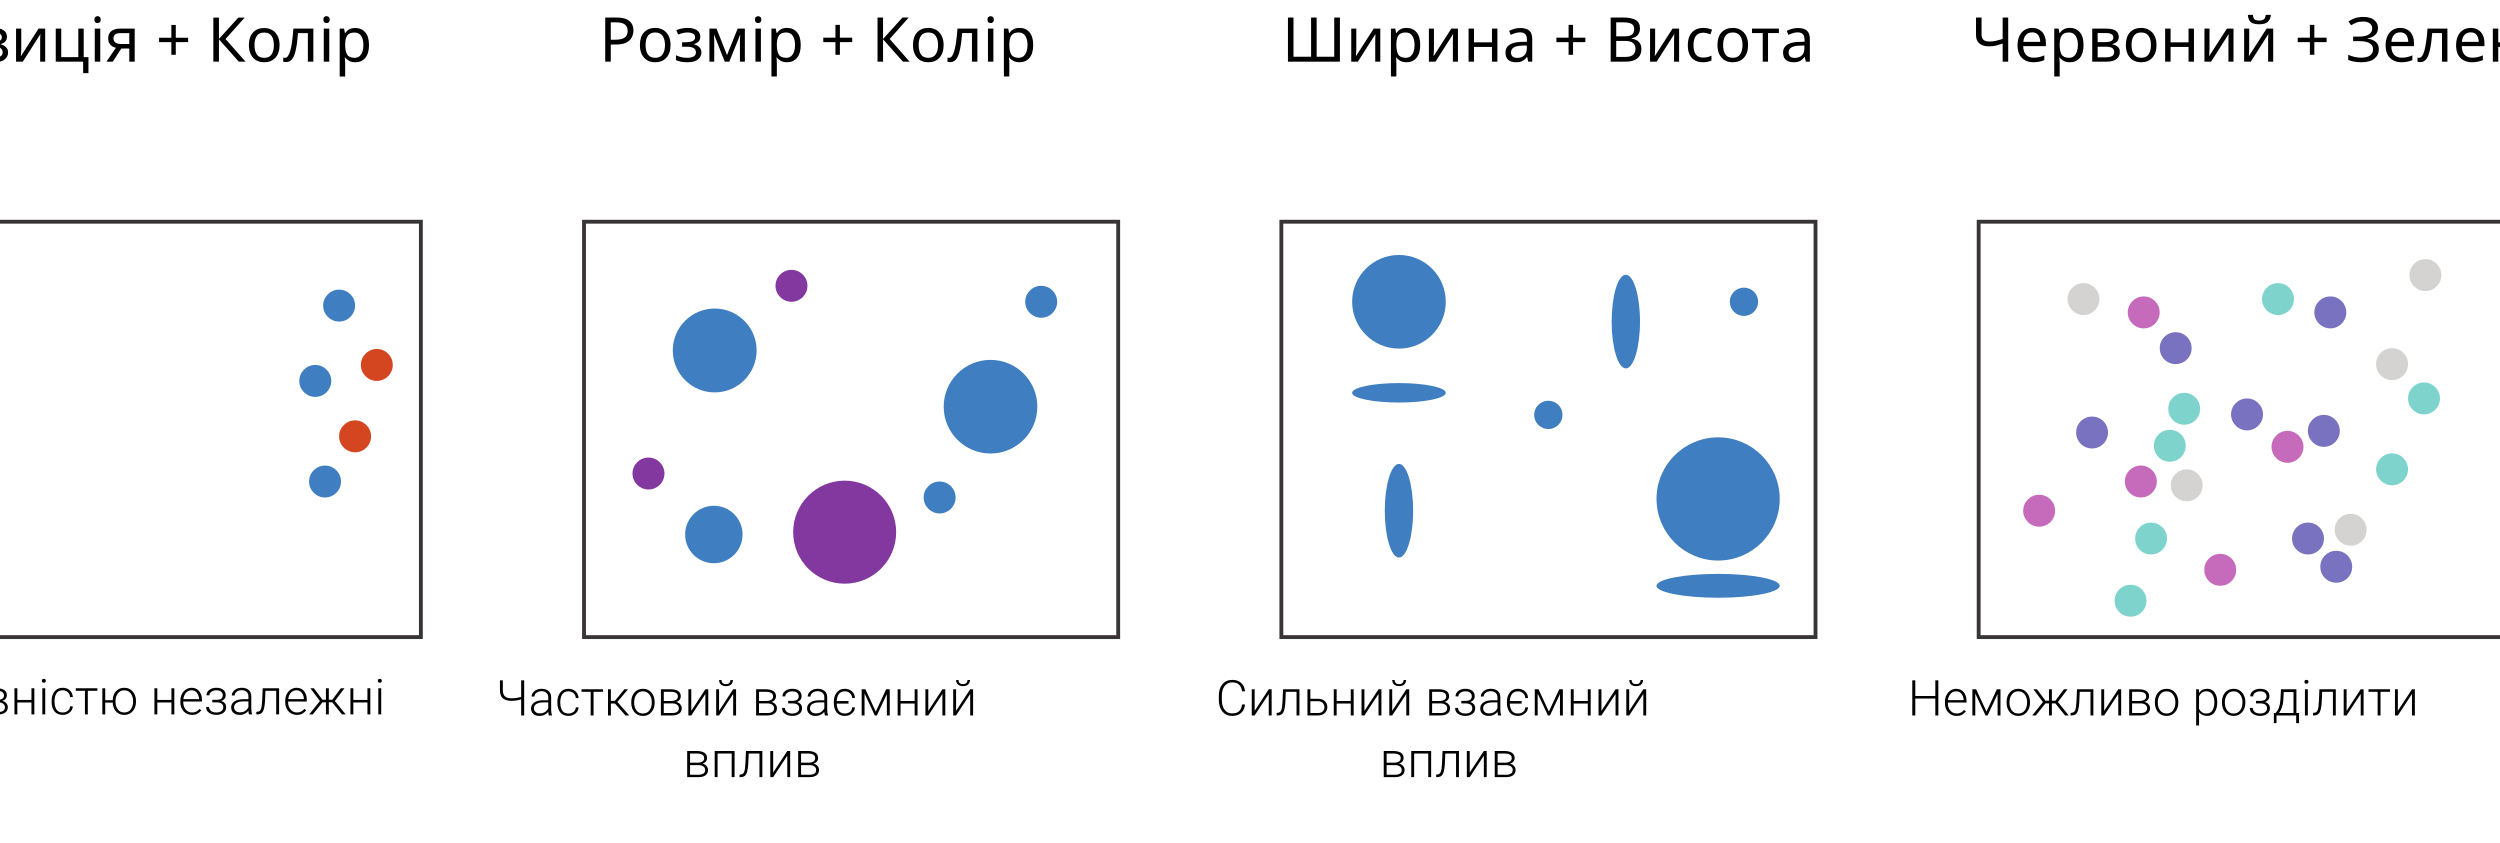
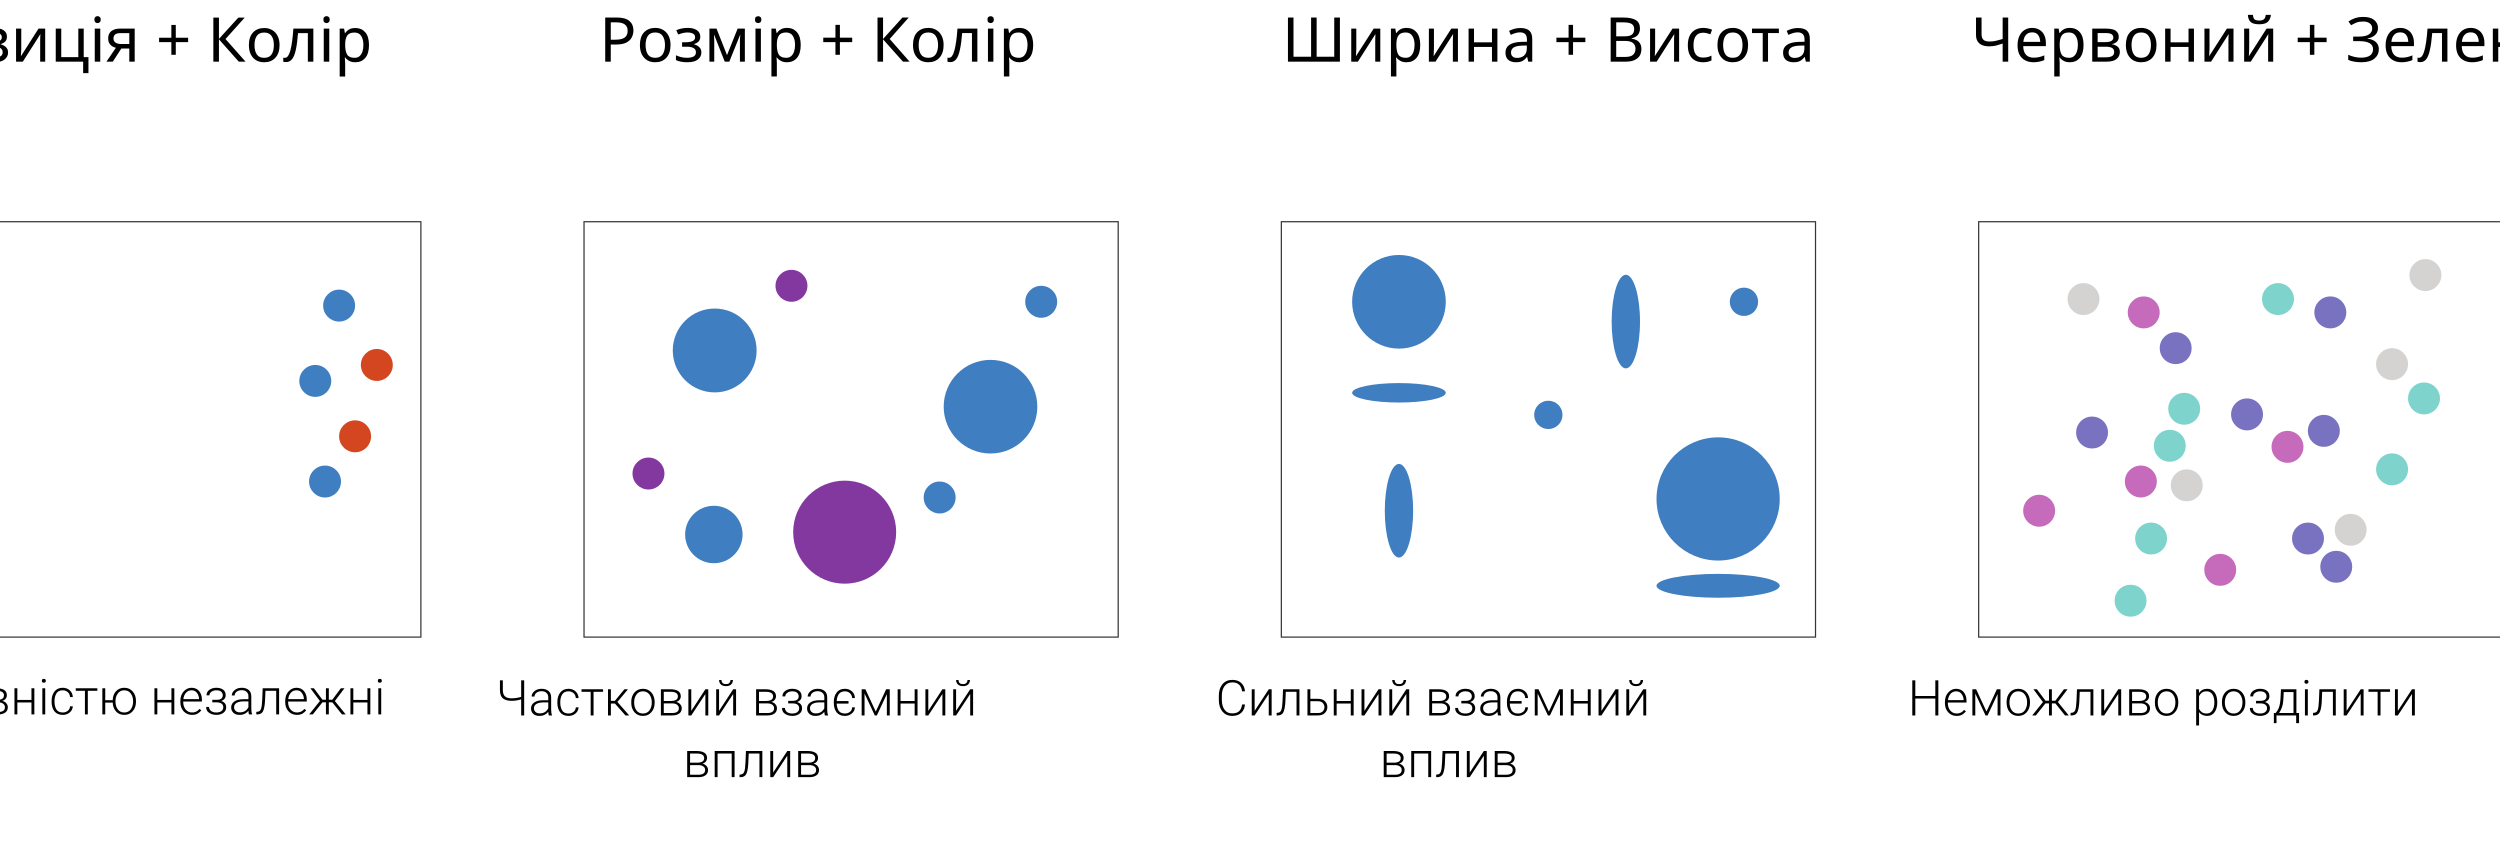
<svg xmlns="http://www.w3.org/2000/svg" id="svg2" version="1.1" width="405" height="136.458" xml:space="preserve">
  <defs id="defs6">
    <clipPath clipPathUnits="userSpaceOnUse" id="clipPath18">
      <path d="m 0,109.166 324,0 L 324,0 0,0 0,109.166 z" id="path20" />
    </clipPath>
    <clipPath clipPathUnits="userSpaceOnUse" id="clipPath246">
      <path d="m 0,109.166 324,0 L 324,0 0,0 0,109.166 z" id="path248" />
    </clipPath>
  </defs>
  <g id="g10" transform="matrix(1.25,0,0,-1.25,0,136.4575)">
    <g id="g4941" transform="translate(11.2,0)">
      <rect style="color:#000000;fill:#ffffff;fill-opacity:1;fill-rule:nonzero;stroke:none;stroke-width:0;marker:none;visibility:visible;display:inline;overflow:visible;enable-background:accumulate" id="rect5199" width="594.357" height="215.306" x="-102.427" y="-31.816" transform="matrix(0.8,0,0,-0.8,-11.2,109.166)" />
      <g id="g5071">
        <g id="g4676" transform="translate(-33.6,0)">
          <g id="g4637">
            <g id="g152" transform="translate(68.4199,69.5605)">
              <path d="m 0,0 c 0,-1.144 -0.927,-2.071 -2.07,-2.071 -1.143,0 -2.071,0.927 -2.071,2.071 0,1.143 0.928,2.07 2.071,2.07 C -0.927,2.07 0,1.143 0,0" style="fill:#3f7ec0;fill-opacity:1;fill-rule:evenodd;stroke:none" id="path154" />
            </g>
            <g id="g156" transform="translate(65.3301,59.7979)">
              <path d="m 0,0 c 0,-1.144 -0.927,-2.069 -2.07,-2.069 -1.144,0 -2.071,0.925 -2.071,2.069 0,1.144 0.927,2.071 2.071,2.071 C -0.927,2.071 0,1.144 0,0" style="fill:#3f7ec0;fill-opacity:1;fill-rule:evenodd;stroke:none" id="path158" />
            </g>
            <g id="g160" transform="translate(16.5537,66.8516)">
              <path d="m 0,0 c 0,-1.144 -0.926,-2.07 -2.07,-2.07 -1.143,0 -2.07,0.926 -2.07,2.07 0,1.144 0.927,2.07 2.07,2.07 C -0.926,2.07 0,1.144 0,0" style="fill:#3f7ec0;fill-opacity:1;fill-rule:evenodd;stroke:none" id="path162" />
            </g>
            <g id="g164" transform="translate(22.3018,61.6748)">
              <path d="m 0,0 c 0,-1.144 -0.927,-2.069 -2.07,-2.069 -1.144,0 -2.072,0.925 -2.072,2.069 0,1.144 0.928,2.07 2.072,2.07 C -0.927,2.07 0,1.144 0,0" style="fill:#d34620;fill-opacity:1;fill-rule:evenodd;stroke:none" id="path166" />
            </g>
            <g id="g168" transform="translate(20.2314,38.0889)">
              <path d="m 0,0 c 0,-1.144 -0.928,-2.069 -2.071,-2.069 -1.143,0 -2.071,0.925 -2.071,2.069 0,1.144 0.928,2.07 2.071,2.07 C -0.928,2.07 0,1.144 0,0" style="fill:#3f7ec0;fill-opacity:1;fill-rule:evenodd;stroke:none" id="path170" />
            </g>
            <g id="g172" transform="translate(66.5942,46.7588)">
              <path d="m 0,0 c 0,-1.144 -0.927,-2.07 -2.07,-2.07 -1.144,0 -2.07,0.926 -2.07,2.07 0,1.144 0.926,2.07 2.07,2.07 C -0.927,2.07 0,1.144 0,0" style="fill:#3f7ec0;fill-opacity:1;fill-rule:evenodd;stroke:none" id="path174" />
            </g>
            <g id="g176" transform="translate(70.4907,52.6172)">
              <path d="m 0,0 c 0,-1.144 -0.927,-2.07 -2.07,-2.07 -1.144,0 -2.072,0.926 -2.072,2.07 0,1.144 0.928,2.071 2.072,2.071 C -0.927,2.071 0,1.144 0,0" style="fill:#d34620;fill-opacity:1;fill-rule:evenodd;stroke:none" id="path178" />
            </g>
            <g id="g180" transform="translate(73.3062,61.8691)">
              <path d="m 0,0 c 0,-1.144 -0.927,-2.071 -2.07,-2.071 -1.144,0 -2.071,0.927 -2.071,2.071 0,1.143 0.927,2.07 2.071,2.07 C -0.927,2.07 0,1.143 0,0" style="fill:#d34620;fill-opacity:1;fill-rule:evenodd;stroke:none" id="path182" />
            </g>
            <g id="g184" transform="translate(21.1836,48.2168)">
              <path d="m 0,0 c 0,-1.143 -0.927,-2.07 -2.071,-2.07 -1.143,0 -2.07,0.927 -2.07,2.07 0,1.144 0.927,2.071 2.07,2.071 C -0.927,2.071 0,1.144 0,0" style="fill:#d34620;fill-opacity:1;fill-rule:evenodd;stroke:none" id="path186" />
            </g>
          </g>
          <g id="g4521">
-             <path d="m 76.946,26.598 -69.228,0 0,53.833 69.228,0 0,-53.833 z" style="fill:none;stroke:#393536;stroke-width:0.5;stroke-linecap:butt;stroke-linejoin:miter;stroke-miterlimit:10;stroke-opacity:1;stroke-dasharray:none" id="path188" />
+             <path d="m 76.946,26.598 -69.228,0 0,53.833 69.228,0 0,-53.833 z" style="fill:none;stroke:#393536;stroke-width:0.16;stroke-linecap:butt;stroke-linejoin:miter;stroke-miterlimit:10;stroke-opacity:1;stroke-dasharray:none" id="path188" />
            <text transform="scale(1,-1)" id="text3249" y="-16.578" x="12.057" style="font-size:8px;font-style:normal;font-variant:normal;font-weight:normal;font-stretch:normal;line-height:125%;letter-spacing:0px;word-spacing:0px;fill:#000000;fill-opacity:1;stroke:none;font-family:Open Sans;-inkscape-font-specification:Open Sans" xml:space="preserve">
              <tspan style="font-size:6.4px;font-style:normal;font-variant:normal;font-weight:300;font-stretch:normal;font-family:Roboto;-inkscape-font-specification:Roboto Light" y="-16.578" x="12.057" id="tspan3251">Повністю незалежні</tspan>
            </text>
            <text transform="matrix(0.8,0,0,-0.8,0,109.166)" id="text3338" y="9.991" x="11.497" style="font-size:10px;font-style:normal;font-variant:normal;font-weight:normal;font-stretch:normal;line-height:125%;letter-spacing:0px;word-spacing:0px;fill:#000000;fill-opacity:1;stroke:none;font-family:Roboto Slab;-inkscape-font-specification:Roboto Slab" xml:space="preserve">
              <tspan y="9.991" x="11.497" id="tspan3340">Позиція + Колір</tspan>
            </text>
          </g>
        </g>
        <g transform="translate(-22.4,0)" id="g4893">
          <text xml:space="preserve" style="font-size:8px;font-style:normal;font-variant:normal;font-weight:normal;font-stretch:normal;text-align:center;line-height:125%;letter-spacing:0px;word-spacing:0px;text-anchor:middle;fill:#000000;fill-opacity:1;stroke:none;font-family:Open Sans;-inkscape-font-specification:Open Sans" x="120.14" y="-16.444" id="text3249-2" transform="scale(1,-1)">
            <tspan id="tspan3251-7" x="120.921" y="-16.444" style="font-size:6.4px;font-style:normal;font-variant:normal;font-weight:300;font-stretch:normal;text-align:center;text-anchor:middle;font-family:Roboto;-inkscape-font-specification:Roboto Light">Частковий взаємний </tspan>
            <tspan x="120.14" y="-8.444" style="font-size:6.4px;font-style:normal;font-variant:normal;font-weight:300;font-stretch:normal;text-align:center;text-anchor:middle;font-family:Roboto;-inkscape-font-specification:Roboto Light" id="tspan3297">вплив</tspan>
          </text>
          <g id="g118" transform="translate(115.8447,72.125)">
            <path d="m 0,0 c 0,-1.144 -0.927,-2.07 -2.07,-2.07 -1.144,0 -2.071,0.926 -2.071,2.07 0,1.144 0.927,2.07 2.071,2.07 C -0.927,2.07 0,1.144 0,0" style="fill:#8338a0;fill-opacity:1;fill-rule:evenodd;stroke:none" id="path120" />
          </g>
          <g id="g122" transform="translate(148.2109,70.0547)">
            <path d="m 0,0 c 0,-1.144 -0.928,-2.071 -2.07,-2.071 -1.144,0 -2.072,0.927 -2.072,2.071 0,1.142 0.928,2.07 2.072,2.07 C -0.928,2.07 0,1.142 0,0" style="fill:#3f7ec0;fill-opacity:1;fill-rule:evenodd;stroke:none" id="path124" />
          </g>
          <g id="g126" transform="translate(97.313,47.7959)">
            <path d="m 0,0 c 0,-1.144 -0.927,-2.07 -2.07,-2.07 -1.144,0 -2.071,0.926 -2.071,2.07 0,1.144 0.927,2.071 2.071,2.071 C -0.927,2.071 0,1.144 0,0" style="fill:#8338a0;fill-opacity:1;fill-rule:evenodd;stroke:none" id="path128" />
          </g>
          <g id="g130" transform="translate(107.438,39.8945)">
            <path d="m 0,0 c 0,-2.056 -1.667,-3.723 -3.723,-3.723 -2.055,0 -3.722,1.667 -3.722,3.723 0,2.057 1.667,3.723 3.722,3.723 C -1.667,3.723 0,2.057 0,0" style="fill:#3f7ec0;fill-opacity:1;fill-rule:evenodd;stroke:none" id="path132" />
          </g>
          <g id="g134" transform="translate(127.3428,40.1973)">
            <path d="m 0,0 c 0,-3.688 -2.985,-6.678 -6.672,-6.678 -3.687,0 -6.676,2.99 -6.676,6.678 0,3.686 2.989,6.678 6.676,6.678 C -2.985,6.678 0,3.686 0,0" style="fill:#8338a0;fill-opacity:1;fill-rule:evenodd;stroke:none" id="path136" />
          </g>
          <g id="g138" transform="translate(135.0488,44.6904)">
            <path d="m 0,0 c 0,-1.144 -0.928,-2.07 -2.071,-2.07 -1.144,0 -2.071,0.926 -2.071,2.07 0,1.144 0.927,2.07 2.071,2.07 C -0.928,2.07 0,1.144 0,0" style="fill:#3f7ec0;fill-opacity:1;fill-rule:evenodd;stroke:none" id="path140" />
          </g>
          <g id="g142" transform="translate(145.6367,56.46)">
            <path d="m 0,0 c 0,-3.35 -2.716,-6.069 -6.065,-6.069 -3.35,0 -6.07,2.719 -6.07,6.069 0,3.351 2.72,6.065 6.07,6.065 C -2.716,6.065 0,3.351 0,0" style="fill:#3f7ec0;fill-opacity:1;fill-rule:evenodd;stroke:none" id="path144" />
          </g>
          <g id="g146" transform="translate(109.2583,63.7451)">
            <path d="m 0,0 c 0,-3.001 -2.432,-5.434 -5.432,-5.434 -3.003,0 -5.435,2.433 -5.435,5.434 0,3 2.432,5.434 5.435,5.434 C -2.432,5.434 0,3 0,0" style="fill:#3f7ec0;fill-opacity:1;fill-rule:evenodd;stroke:none" id="path148" />
          </g>
-           <path d="m 156.118,26.598 -69.228,0 0,53.833 69.228,0 0,-53.833 z" style="fill:none;stroke:#393536;stroke-width:0.5;stroke-linecap:butt;stroke-linejoin:miter;stroke-miterlimit:10;stroke-opacity:1;stroke-dasharray:none" id="path150" />
+           <path d="m 156.118,26.598 -69.228,0 0,53.833 69.228,0 0,-53.833 z" style="fill:none;stroke:#393536;stroke-width:0.16;stroke-linecap:butt;stroke-linejoin:miter;stroke-miterlimit:10;stroke-opacity:1;stroke-dasharray:none" id="path150" />
          <text xml:space="preserve" style="font-size:8px;font-style:normal;font-variant:normal;font-weight:normal;font-stretch:normal;line-height:125%;letter-spacing:0px;word-spacing:0px;fill:#000000;fill-opacity:1;stroke:none;font-family:Roboto Slab;-inkscape-font-specification:Roboto Slab" x="88.854" y="-101.173" id="text3338-0" transform="scale(1,-1)">
            <tspan id="tspan3340-8" x="88.854" y="-101.173">Розмір + Колір</tspan>
          </text>
        </g>
        <g id="g4917" transform="translate(-11.2,0)">
          <text xml:space="preserve" style="font-size:8px;font-style:normal;font-variant:normal;font-weight:normal;font-stretch:normal;text-align:center;line-height:125%;letter-spacing:0px;word-spacing:0px;text-anchor:middle;fill:#000000;fill-opacity:1;stroke:none;font-family:Open Sans;-inkscape-font-specification:Open Sans" x="199.213" y="-16.444" id="text3249-2-3" transform="scale(1,-1)">
            <tspan id="tspan3251-7-4" x="199.994" y="-16.444" style="font-size:6.4px;font-style:normal;font-variant:normal;font-weight:300;font-stretch:normal;text-align:center;text-anchor:middle;font-family:Roboto;-inkscape-font-specification:Roboto Light">Сильний взаємний </tspan>
            <tspan x="199.213" y="-8.444" style="font-size:6.4px;font-style:normal;font-variant:normal;font-weight:300;font-stretch:normal;text-align:center;text-anchor:middle;font-family:Roboto;-inkscape-font-specification:Roboto Light" id="tspan3299">вплив</tspan>
          </text>
-           <path d="m 235.291,26.598 -69.228,0 0,53.833 69.228,0 0,-53.833 z" style="fill:none;stroke:#393536;stroke-width:0.5;stroke-linecap:butt;stroke-linejoin:miter;stroke-miterlimit:10;stroke-opacity:1;stroke-dasharray:none" id="path190" />
+           <path d="m 235.291,26.598 -69.228,0 0,53.833 69.228,0 0,-53.833 z" style="fill:none;stroke:#393536;stroke-width:0.16;stroke-linecap:butt;stroke-linejoin:miter;stroke-miterlimit:10;stroke-opacity:1;stroke-dasharray:none" id="path190" />
          <g id="g192" transform="translate(187.3721,70.0566)">
            <path d="m 0,0 c 0,-3.351 -2.714,-6.07 -6.064,-6.07 -3.351,0 -6.071,2.719 -6.071,6.07 0,3.351 2.72,6.065 6.071,6.065 C -2.714,6.065 0,3.351 0,0" style="fill:#3f7ec0;fill-opacity:1;fill-rule:evenodd;stroke:none" id="path194" />
          </g>
          <g id="g196" transform="translate(187.3721,58.2578)">
            <path d="m 0,0 c 0,-0.695 -2.714,-1.261 -6.064,-1.261 -3.351,0 -6.071,0.566 -6.071,1.261 0,0.697 2.72,1.262 6.071,1.262 C -2.714,1.262 0,0.697 0,0" style="fill:#3f7ec0;fill-opacity:1;fill-rule:evenodd;stroke:none" id="path198" />
          </g>
          <g id="g200" transform="translate(183.1416,42.9766)">
            <path d="m 0,0 c 0,-3.351 -0.82,-6.07 -1.835,-6.07 -1.015,0 -1.838,2.719 -1.838,6.07 0,3.351 0.823,6.065 1.838,6.065 C -0.82,6.065 0,3.351 0,0" style="fill:#3f7ec0;fill-opacity:1;fill-rule:evenodd;stroke:none" id="path202" />
          </g>
          <g id="g204" transform="translate(227.8525,70.0557)">
            <path d="m 0,0 c 0,-1.014 -0.82,-1.837 -1.835,-1.837 -1.015,0 -1.838,0.823 -1.838,1.837 0,1.014 0.823,1.834 1.838,1.834 C -0.82,1.834 0,1.014 0,0" style="fill:#3f7ec0;fill-opacity:1;fill-rule:evenodd;stroke:none" id="path206" />
          </g>
          <g id="g208" transform="translate(230.6523,44.5059)">
            <path d="m 0,0 c 0,-4.409 -3.571,-7.988 -7.98,-7.988 -4.409,0 -7.988,3.579 -7.988,7.988 0,4.407 3.579,7.98 7.988,7.98 C -3.571,7.98 0,4.407 0,0" style="fill:#3f7ec0;fill-opacity:1;fill-rule:evenodd;stroke:none" id="path210" />
          </g>
          <g id="g212" transform="translate(230.6523,33.2461)">
            <path d="m 0,0 c 0,-0.854 -3.571,-1.548 -7.98,-1.548 -4.409,0 -7.988,0.694 -7.988,1.548 0,0.854 3.579,1.546 7.988,1.546 C -3.571,1.546 0,0.854 0,0" style="fill:#3f7ec0;fill-opacity:1;fill-rule:evenodd;stroke:none" id="path214" />
          </g>
          <g id="g216" transform="translate(202.5,55.3984)">
            <path d="m 0,0 c 0,-1.014 -0.82,-1.837 -1.835,-1.837 -1.015,0 -1.838,0.823 -1.838,1.837 0,1.014 0.823,1.834 1.838,1.834 C -0.82,1.834 0,1.014 0,0" style="fill:#3f7ec0;fill-opacity:1;fill-rule:evenodd;stroke:none" id="path218" />
          </g>
          <g id="g220" transform="translate(212.5439,67.4922)">
            <path d="m 0,0 c 0,-3.351 -0.821,-6.07 -1.836,-6.07 -1.015,0 -1.838,2.719 -1.838,6.07 0,3.351 0.823,6.065 1.838,6.065 C -0.821,6.065 0,3.351 0,0" style="fill:#3f7ec0;fill-opacity:1;fill-rule:evenodd;stroke:none" id="path222" />
          </g>
          <text xml:space="preserve" style="font-size:8px;font-style:normal;font-variant:normal;font-weight:normal;font-stretch:normal;line-height:125%;letter-spacing:0px;word-spacing:0px;fill:#000000;fill-opacity:1;stroke:none;font-family:Roboto Slab;-inkscape-font-specification:Roboto Slab" x="166.138" y="-101.173" id="text3338-0-9" transform="scale(1,-1)">
            <tspan id="tspan3340-8-4" x="166.138" y="-101.173">Ширина + Висота</tspan>
          </text>
        </g>
-         <path d="m 314.464,26.598 -69.228,0 0,53.833 69.228,0 0,-53.833 z" style="fill:none;stroke:#393536;stroke-width:0.5;stroke-linecap:butt;stroke-linejoin:miter;stroke-miterlimit:10;stroke-opacity:1;stroke-dasharray:none" id="path12" />
+         <path d="m 314.464,26.598 -69.228,0 0,53.833 69.228,0 0,-53.833 z" style="fill:none;stroke:#393536;stroke-width:0.16;stroke-linecap:butt;stroke-linejoin:miter;stroke-miterlimit:10;stroke-opacity:1;stroke-dasharray:none" id="path12" />
        <text xml:space="preserve" style="font-size:8px;font-style:normal;font-variant:normal;font-weight:normal;font-stretch:normal;text-align:center;line-height:125%;letter-spacing:0px;word-spacing:0px;text-anchor:middle;fill:#000000;fill-opacity:1;stroke:none;font-family:Open Sans;-inkscape-font-specification:Open Sans" x="280.594" y="-16.444" id="text3249-2-3-2" transform="scale(1,-1)">
          <tspan id="tspan3251-7-4-2" x="280.594" y="-16.444" style="font-size:6.4px;font-style:normal;font-variant:normal;font-weight:300;font-stretch:normal;text-align:center;text-anchor:middle;font-family:Roboto;-inkscape-font-specification:Roboto Light">Неможливо розділити</tspan>
          <tspan x="280.594" y="-8.444" style="font-size:6.4px;font-style:normal;font-variant:normal;font-weight:300;font-stretch:normal;text-align:center;text-anchor:middle;font-family:Roboto;-inkscape-font-specification:Roboto Light" id="tspan3299-4" />
        </text>
        <g id="g22" transform="translate(268.6963,68.6777)">
          <path d="m 0,0 c 0,-1.143 -0.926,-2.07 -2.071,-2.07 -1.144,0 -2.07,0.927 -2.07,2.07 0,1.144 0.926,2.071 2.07,2.071 C -0.926,2.071 0,1.144 0,0" style="fill:#c66abc;fill-opacity:1;fill-rule:evenodd;stroke:none" id="path24" />
        </g>
        <g id="g26" transform="translate(305.2041,73.5137)">
          <path d="m 0,0 c 0,-1.144 -0.929,-2.07 -2.072,-2.07 -1.142,0 -2.071,0.926 -2.071,2.07 0,1.144 0.929,2.07 2.071,2.07 C -0.929,2.07 0,1.144 0,0" style="fill:#d4d3d2;fill-opacity:1;fill-rule:evenodd;stroke:none" id="path28" />
        </g>
        <g id="g30" transform="translate(268.3242,46.7627)">
          <path d="m 0,0 c 0,-1.144 -0.927,-2.069 -2.07,-2.069 -1.144,0 -2.073,0.925 -2.073,2.069 0,1.145 0.929,2.07 2.073,2.07 C -0.927,2.07 0,1.145 0,0" style="fill:#c66abc;fill-opacity:1;fill-rule:evenodd;stroke:none" id="path32" />
        </g>
        <g id="g34" transform="translate(287.3301,51.2549)">
          <path d="m 0,0 c 0,-1.143 -0.927,-2.07 -2.07,-2.07 -1.144,0 -2.07,0.927 -2.07,2.07 0,1.144 0.926,2.071 2.07,2.071 C -0.927,2.071 0,1.144 0,0" style="fill:#c66abc;fill-opacity:1;fill-rule:evenodd;stroke:none" id="path36" />
        </g>
        <g id="g38" transform="translate(300.8828,48.3398)">
          <path d="m 0,0 c 0,-1.144 -0.927,-2.07 -2.07,-2.07 -1.144,0 -2.071,0.926 -2.071,2.07 0,1.144 0.927,2.07 2.071,2.07 C -0.927,2.07 0,1.144 0,0" style="fill:#7ed4cd;fill-opacity:1;fill-rule:evenodd;stroke:none" id="path40" />
        </g>
        <g id="g42" transform="translate(292.04,53.3262)">
          <path d="m 0,0 c 0,-1.144 -0.927,-2.071 -2.07,-2.071 -1.144,0 -2.071,0.927 -2.071,2.071 0,1.144 0.927,2.071 2.071,2.071 C -0.927,2.071 0,1.144 0,0" style="fill:#7872c0;fill-opacity:1;fill-rule:evenodd;stroke:none" id="path44" />
        </g>
        <g id="g46" transform="translate(260.8916,70.4072)">
          <path d="m 0,0 c 0,-1.144 -0.926,-2.07 -2.07,-2.07 -1.144,0 -2.07,0.926 -2.07,2.07 0,1.144 0.926,2.07 2.07,2.07 C -0.926,2.07 0,1.144 0,0" style="fill:#d4d3d2;fill-opacity:1;fill-rule:evenodd;stroke:none" id="path48" />
        </g>
        <g id="g50" transform="translate(255.1445,42.9727)">
          <path d="m 0,0 c 0,-1.144 -0.927,-2.07 -2.07,-2.07 -1.144,0 -2.071,0.926 -2.071,2.07 0,1.144 0.927,2.072 2.071,2.072 C -0.927,2.072 0,1.144 0,0" style="fill:#c66abc;fill-opacity:1;fill-rule:evenodd;stroke:none" id="path52" />
        </g>
        <g id="g54" transform="translate(286.0986,70.4072)">
          <path d="m 0,0 c 0,-1.144 -0.927,-2.07 -2.07,-2.07 -1.144,0 -2.071,0.926 -2.071,2.07 0,1.144 0.927,2.07 2.071,2.07 C -0.927,2.07 0,1.144 0,0" style="fill:#7ed4cd;fill-opacity:1;fill-rule:evenodd;stroke:none" id="path56" />
        </g>
        <g id="g58" transform="translate(292.8799,68.6777)">
          <path d="m 0,0 c 0,-1.143 -0.927,-2.07 -2.07,-2.07 -1.144,0 -2.071,0.927 -2.071,2.07 0,1.144 0.927,2.071 2.071,2.071 C -0.927,2.071 0,1.144 0,0" style="fill:#7872c0;fill-opacity:1;fill-rule:evenodd;stroke:none" id="path60" />
        </g>
        <g id="g62" transform="translate(258.4688,51.6475)">
          <path d="m 0,0 c -0.809,0.81 -0.809,2.121 0,2.929 0.81,0.808 2.12,0.808 2.929,0 C 3.736,2.121 3.736,0.81 2.929,0 2.12,-0.808 0.81,-0.808 0,0" style="fill:#7872c0;fill-opacity:1;fill-rule:evenodd;stroke:none" id="path64" />
        </g>
        <g id="g66" transform="translate(291.9805,39.043)">
          <path d="m 0,0 c -0.809,0.809 -0.809,2.12 0,2.928 0.81,0.809 2.12,0.809 2.929,0 C 3.736,2.12 3.736,0.809 2.929,0 2.12,-0.809 0.81,-0.809 0,0" style="fill:#d4d3d2;fill-opacity:1;fill-rule:evenodd;stroke:none" id="path68" />
        </g>
        <g id="g70" transform="translate(286.4531,37.9082)">
          <path d="m 0,0 c -0.809,0.809 -0.809,2.12 0,2.928 0.81,0.809 2.119,0.809 2.928,0 C 3.737,2.12 3.737,0.809 2.928,0 2.119,-0.809 0.809,-0.809 0,0" style="fill:#7872c0;fill-opacity:1;fill-rule:evenodd;stroke:none" id="path72" />
        </g>
        <g id="g74" transform="translate(290.1133,34.248)">
          <path d="m 0,0 c -0.808,0.809 -0.808,2.119 0,2.929 0.81,0.808 2.12,0.808 2.929,0 C 3.737,2.119 3.737,0.809 2.929,0 2.12,-0.809 0.81,-0.809 0,0" style="fill:#7872c0;fill-opacity:1;fill-rule:evenodd;stroke:none" id="path76" />
        </g>
        <g id="g78" transform="translate(275.0791,33.8525)">
          <path d="m 0,0 c -0.81,0.809 -0.81,2.119 0,2.928 0.808,0.809 2.119,0.809 2.927,0 C 3.735,2.119 3.735,0.809 2.927,0 2.119,-0.81 0.808,-0.81 0,0" style="fill:#c66abc;fill-opacity:1;fill-rule:evenodd;stroke:none" id="path80" />
        </g>
        <g id="g82" transform="translate(277.9463,55.46)">
          <path d="M 0,0 C 0,1.142 0.926,2.07 2.069,2.07 3.213,2.07 4.14,1.142 4.14,0 4.14,-1.144 3.213,-2.072 2.069,-2.072 0.926,-2.072 0,-1.144 0,0" style="fill:#7872c0;fill-opacity:1;fill-rule:evenodd;stroke:none" id="path84" />
        </g>
        <g id="g86" transform="translate(272.2314,65.5078)">
          <path d="m 0,0 c 0.808,-0.808 0.808,-2.119 0,-2.928 -0.81,-0.807 -2.119,-0.807 -2.928,0 -0.809,0.809 -0.809,2.12 0,2.928 C -2.119,0.81 -0.81,0.81 0,0" style="fill:#7872c0;fill-opacity:1;fill-rule:evenodd;stroke:none" id="path88" />
        </g>
        <g id="g90" transform="translate(266.3838,32.7773)">
          <path d="m 0,0 c 0.81,-0.808 0.81,-2.12 0,-2.928 -0.809,-0.808 -2.119,-0.808 -2.928,0 -0.807,0.808 -0.807,2.12 0,2.928 0.809,0.809 2.119,0.809 2.928,0" style="fill:#7ed4cd;fill-opacity:1;fill-rule:evenodd;stroke:none" id="path92" />
        </g>
        <g id="g94" transform="translate(269.042,40.8359)">
          <path d="m 0,0 c 0.81,-0.808 0.81,-2.118 0,-2.928 -0.808,-0.808 -2.119,-0.808 -2.927,0 -0.808,0.81 -0.808,2.12 0,2.928 0.808,0.81 2.119,0.81 2.927,0" style="fill:#7ed4cd;fill-opacity:1;fill-rule:evenodd;stroke:none" id="path96" />
        </g>
        <g id="g98" transform="translate(271.4697,52.8574)">
          <path d="m 0,0 c 0.808,-0.809 0.808,-2.119 0,-2.929 -0.809,-0.806 -2.119,-0.806 -2.928,0 -0.809,0.81 -0.809,2.12 0,2.929 0.809,0.809 2.119,0.809 2.928,0" style="fill:#7ed4cd;fill-opacity:1;fill-rule:evenodd;stroke:none" id="path100" />
        </g>
        <g id="g102" transform="translate(273.665,47.7334)">
          <path d="m 0,0 c 0.809,-0.809 0.809,-2.119 0,-2.928 -0.809,-0.809 -2.119,-0.809 -2.928,0 -0.807,0.809 -0.809,2.119 0,2.928 0.809,0.808 2.119,0.808 2.928,0" style="fill:#d4d3d2;fill-opacity:1;fill-rule:evenodd;stroke:none" id="path104" />
        </g>
        <g id="g106" transform="translate(273.3359,57.6514)">
          <path d="m 0,0 c 0.809,-0.809 0.809,-2.119 0,-2.928 -0.809,-0.807 -2.119,-0.807 -2.929,0 -0.808,0.809 -0.808,2.119 0,2.928 0.81,0.81 2.12,0.81 2.929,0" style="fill:#7ed4cd;fill-opacity:1;fill-rule:evenodd;stroke:none" id="path108" />
        </g>
        <g id="g110" transform="translate(305.0225,57.5303)">
          <path d="m 0,0 c 0,-1.144 -0.927,-2.07 -2.07,-2.07 -1.144,0 -2.07,0.926 -2.07,2.07 0,1.144 0.926,2.07 2.07,2.07 C -0.927,2.07 0,1.144 0,0" style="fill:#7ed4cd;fill-opacity:1;fill-rule:evenodd;stroke:none" id="path112" />
        </g>
        <g id="g114" transform="translate(300.8828,61.9736)">
          <path d="m 0,0 c 0,-1.144 -0.927,-2.07 -2.07,-2.07 -1.144,0 -2.071,0.926 -2.071,2.07 0,1.144 0.927,2.07 2.071,2.07 C -0.927,2.07 0,1.144 0,0" style="fill:#d4d3d2;fill-opacity:1;fill-rule:evenodd;stroke:none" id="path116" />
        </g>
        <text xml:space="preserve" style="font-size:8px;font-style:normal;font-variant:normal;font-weight:normal;font-stretch:normal;line-height:125%;letter-spacing:0px;word-spacing:0px;fill:#000000;fill-opacity:1;stroke:none;font-family:Roboto Slab;-inkscape-font-specification:Roboto Slab" x="244.25" y="-101.173" id="text3338-0-6" transform="scale(1,-1)">
          <tspan id="tspan3340-8-46" x="244.25" y="-101.173">Червоний + Зелений</tspan>
        </text>
      </g>
    </g>
  </g>
</svg>
